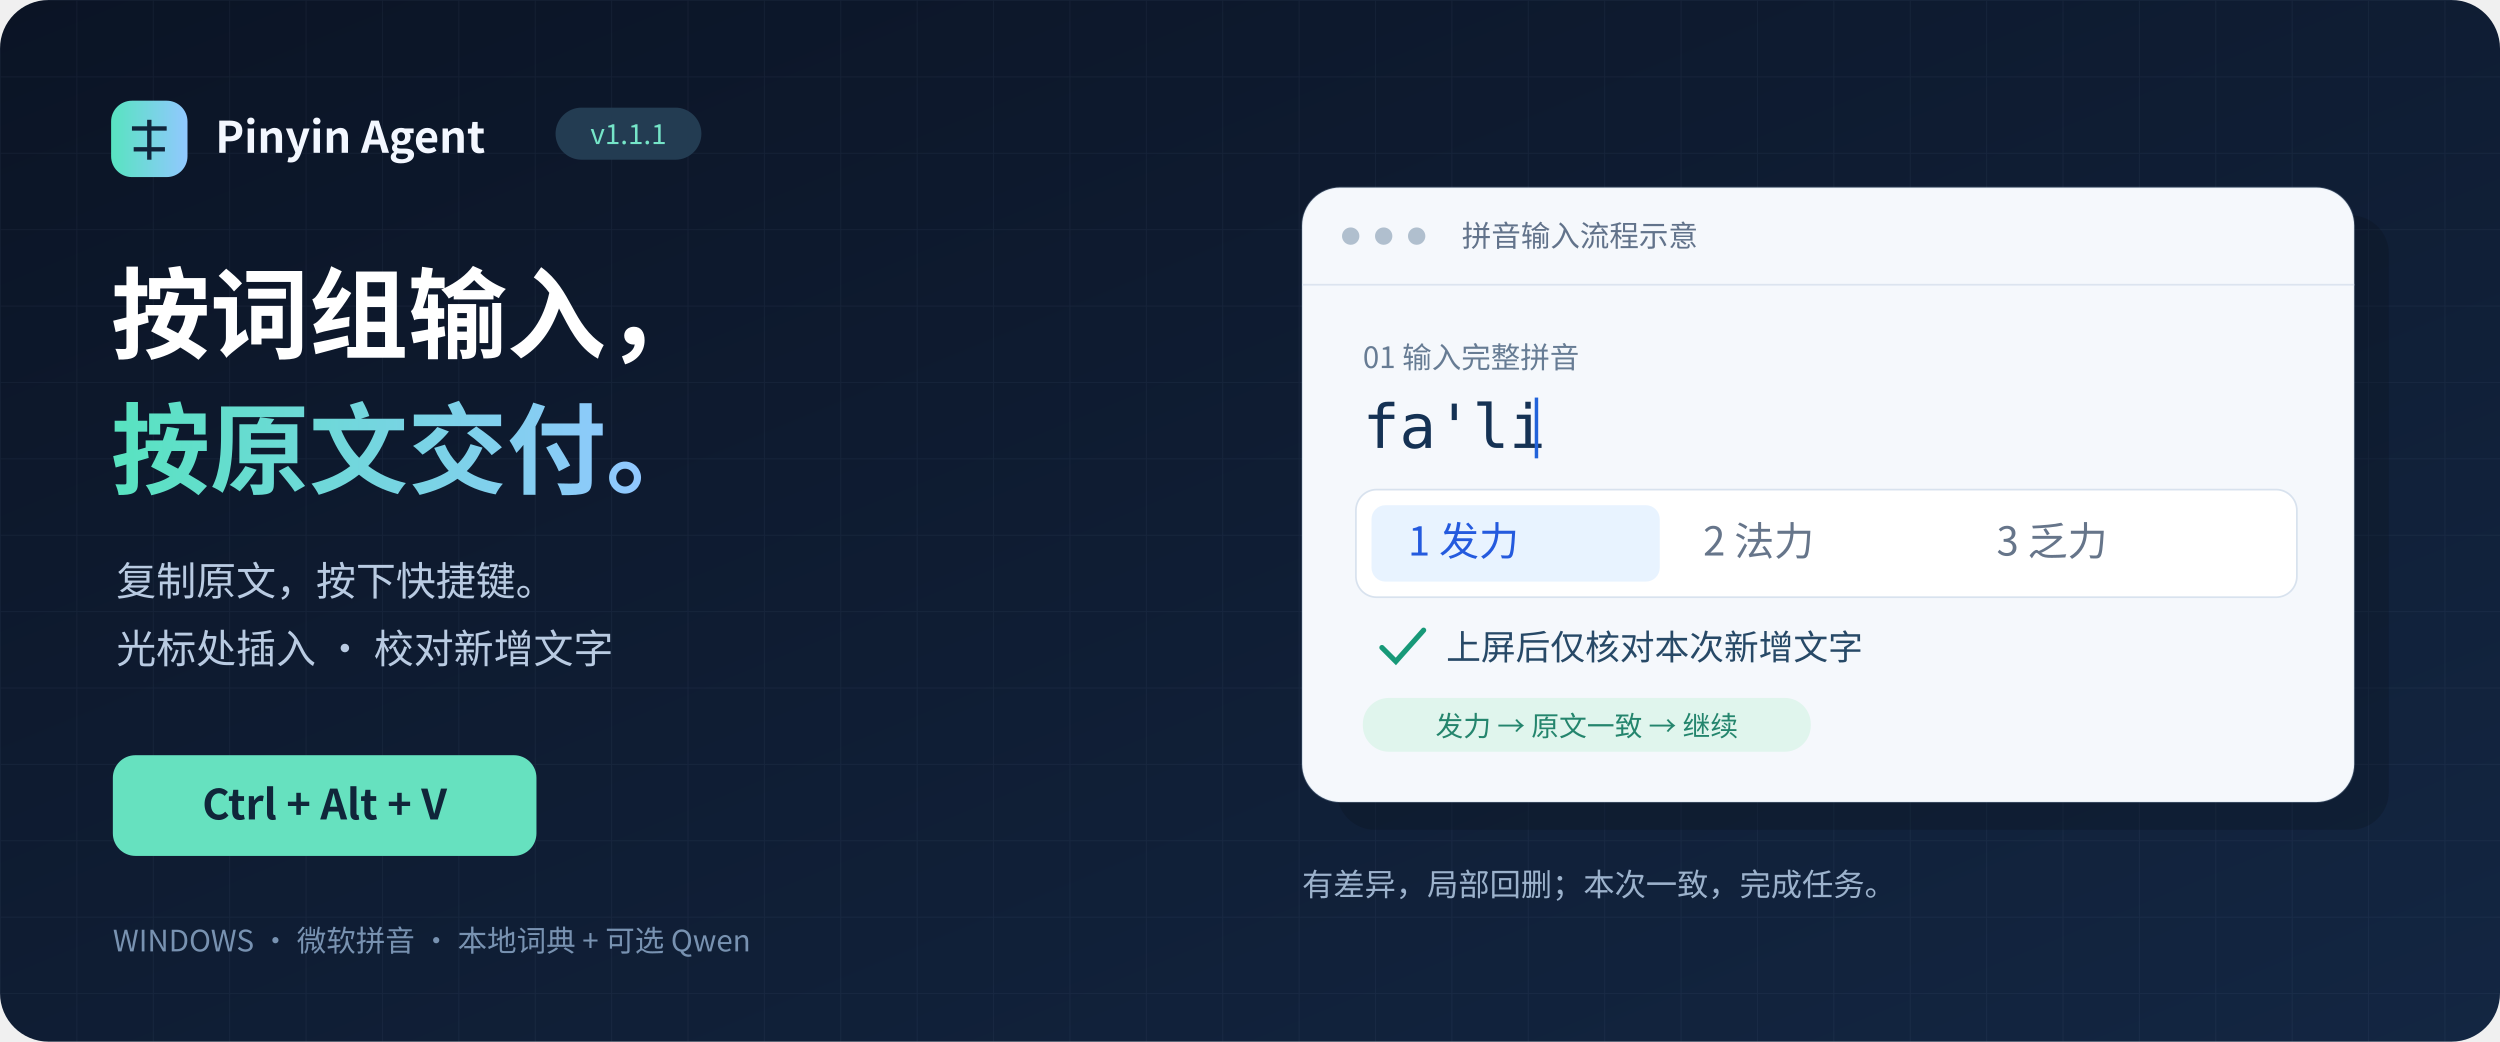
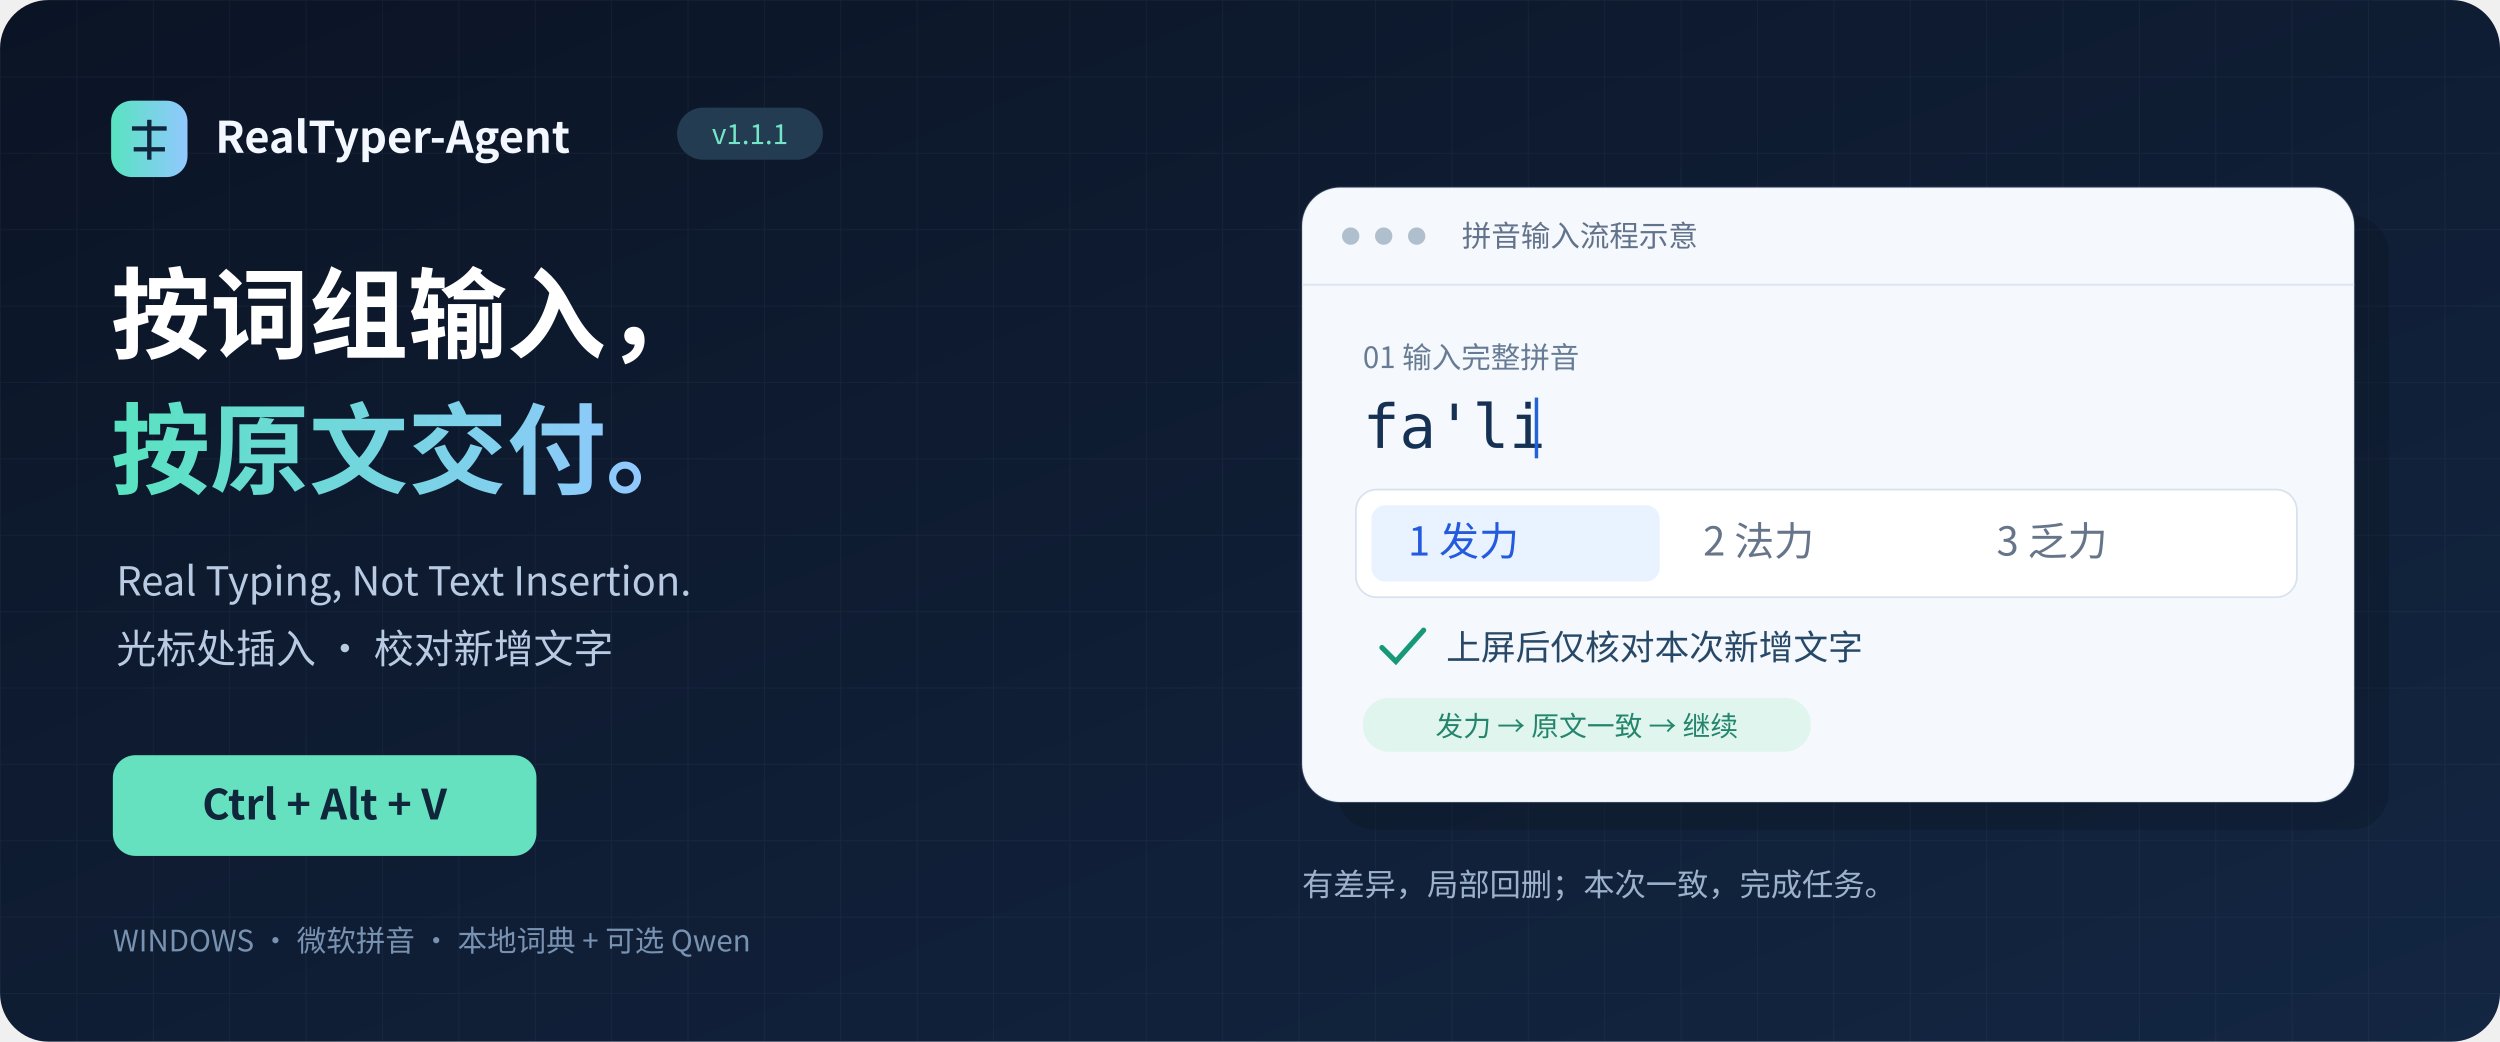
<svg xmlns="http://www.w3.org/2000/svg" width="1440" height="600" viewBox="0 0 1440 600" role="img" aria-labelledby="title desc">
  <defs>
    <linearGradient id="bg" x2="1" y2="1">
      <stop stop-color="#0b1425" />
      <stop offset="1" stop-color="#132642" />
    </linearGradient>
    <linearGradient id="accent">
      <stop stop-color="#58e3c0" />
      <stop offset="1" stop-color="#91c8ff" />
    </linearGradient>
    <pattern id="grid" width="44" height="44" patternUnits="userSpaceOnUse">
      <path d="M44 0H0V44" fill="none" stroke="#9bb5d9" stroke-opacity=".06" />
    </pattern>
  </defs>
  <rect width="1440" height="600" rx="28" fill="url(#bg)" />
  <rect width="1440" height="600" rx="28" fill="url(#grid)" />
  <g font-family="'Microsoft YaHei UI','Noto Sans CJK SC',sans-serif">
    <rect x="64" y="58" width="44" height="44" rx="12" fill="url(#accent)" />
    <path d="M76 74h20M86 69v23M77 86h18" stroke="#10243b" stroke-width="2.5" fill="none" />
-     <text x="124" y="88" fill="#f3f7ff" font-size="25" font-weight="700">Pinyin Agent</text>
-     <rect x="320" y="62" width="84" height="30" rx="15" fill="#233c52" />
-     <text x="362" y="83" fill="#75e5c8" font-size="16" text-anchor="middle">v1.1.1</text>
+     <text x="124" y="88" fill="#f3f7ff" font-size="25" font-weight="700">RealTyper-Agent</text>
+     <rect x="390" y="62" width="84" height="30" rx="15" fill="#233c52" />
+     <text x="432" y="83" fill="#75e5c8" font-size="16" text-anchor="middle">v1.1.1</text>
    <text x="64" y="202" fill="#fff" font-size="57" font-weight="700">按词组输入，</text>
    <text x="64" y="280" fill="url(#accent)" font-size="57" font-weight="700">按原文交付。</text>
-     <text x="67" y="343" fill="#b9cbe2" font-size="23">复制原文，按下快捷键。</text>
+     <text x="67" y="343" fill="#b9cbe2" font-size="23">Real Typing, Not Text Insertion.</text>
    <text x="67" y="382" fill="#b9cbe2" font-size="23">光标处插入 · 校对新增文字</text>
    <rect x="65" y="435" width="244" height="58" rx="13" fill="#66e1bf" />
    <text x="187" y="472" fill="#10263a" font-size="24" text-anchor="middle" font-weight="700">Ctrl + Alt + V</text>
    <text x="65" y="548" fill="#7892b1" font-size="17">WINDOWS  ·  微软拼音  ·  本地词典 + 可选 Qwen</text>
    <rect x="770" y="124" width="606" height="354" rx="22" fill="#080e19" opacity=".25" />
    <rect x="750" y="108" width="606" height="354" rx="22" fill="#f5f8fc" stroke="#adc4df" stroke-opacity=".2" />
    <path d="M750 164H1356" stroke="#dce4ef" />
    <circle cx="778" cy="136" r="5" fill="#b0bfce" />
    <circle cx="797" cy="136" r="5" fill="#b0bfce" />
    <circle cx="816" cy="136" r="5" fill="#b0bfce" />
    <text x="842" y="142" fill="#62738b" font-size="17">拼音输入流程示意</text>
    <text x="785" y="212" fill="#677c94" font-size="17">01  输入完整拼音</text>
    <text x="785" y="258" fill="#153254" font-size="35" font-family="Consolas,monospace">fa'li</text>
    <path d="M885 229V264" stroke="#2263da" stroke-width="2" />
    <rect x="781" y="282" width="542" height="62" rx="12" fill="#fff" stroke="#d8e2ee" />
    <rect x="790" y="291" width="166" height="44" rx="8" fill="#e8f3ff" />
    <text x="811" y="320" fill="#245ade" font-size="23">1 发力</text>
    <text x="981" y="320" fill="#66758a" font-size="23">2 法力</text>
    <text x="1150" y="320" fill="#66758a" font-size="23">3 乏力</text>
    <path d="M796 373l8 8 16-18" stroke="#179978" stroke-width="3" fill="none" stroke-linecap="round" />
    <text x="833" y="380" fill="#274967" font-size="20">上屏后仅核对本次新增文字</text>
    <rect x="785" y="402" width="258" height="31" rx="15" fill="#e0f5ed" />
    <text x="914" y="424" fill="#24856d" font-size="16" text-anchor="middle">发力 → 原文一致 → 继续</text>
    <text x="750" y="516" fill="#9cb2cc" font-size="18">有差异，局部回删；本次一致，完成任务。</text>
  </g>
</svg>
